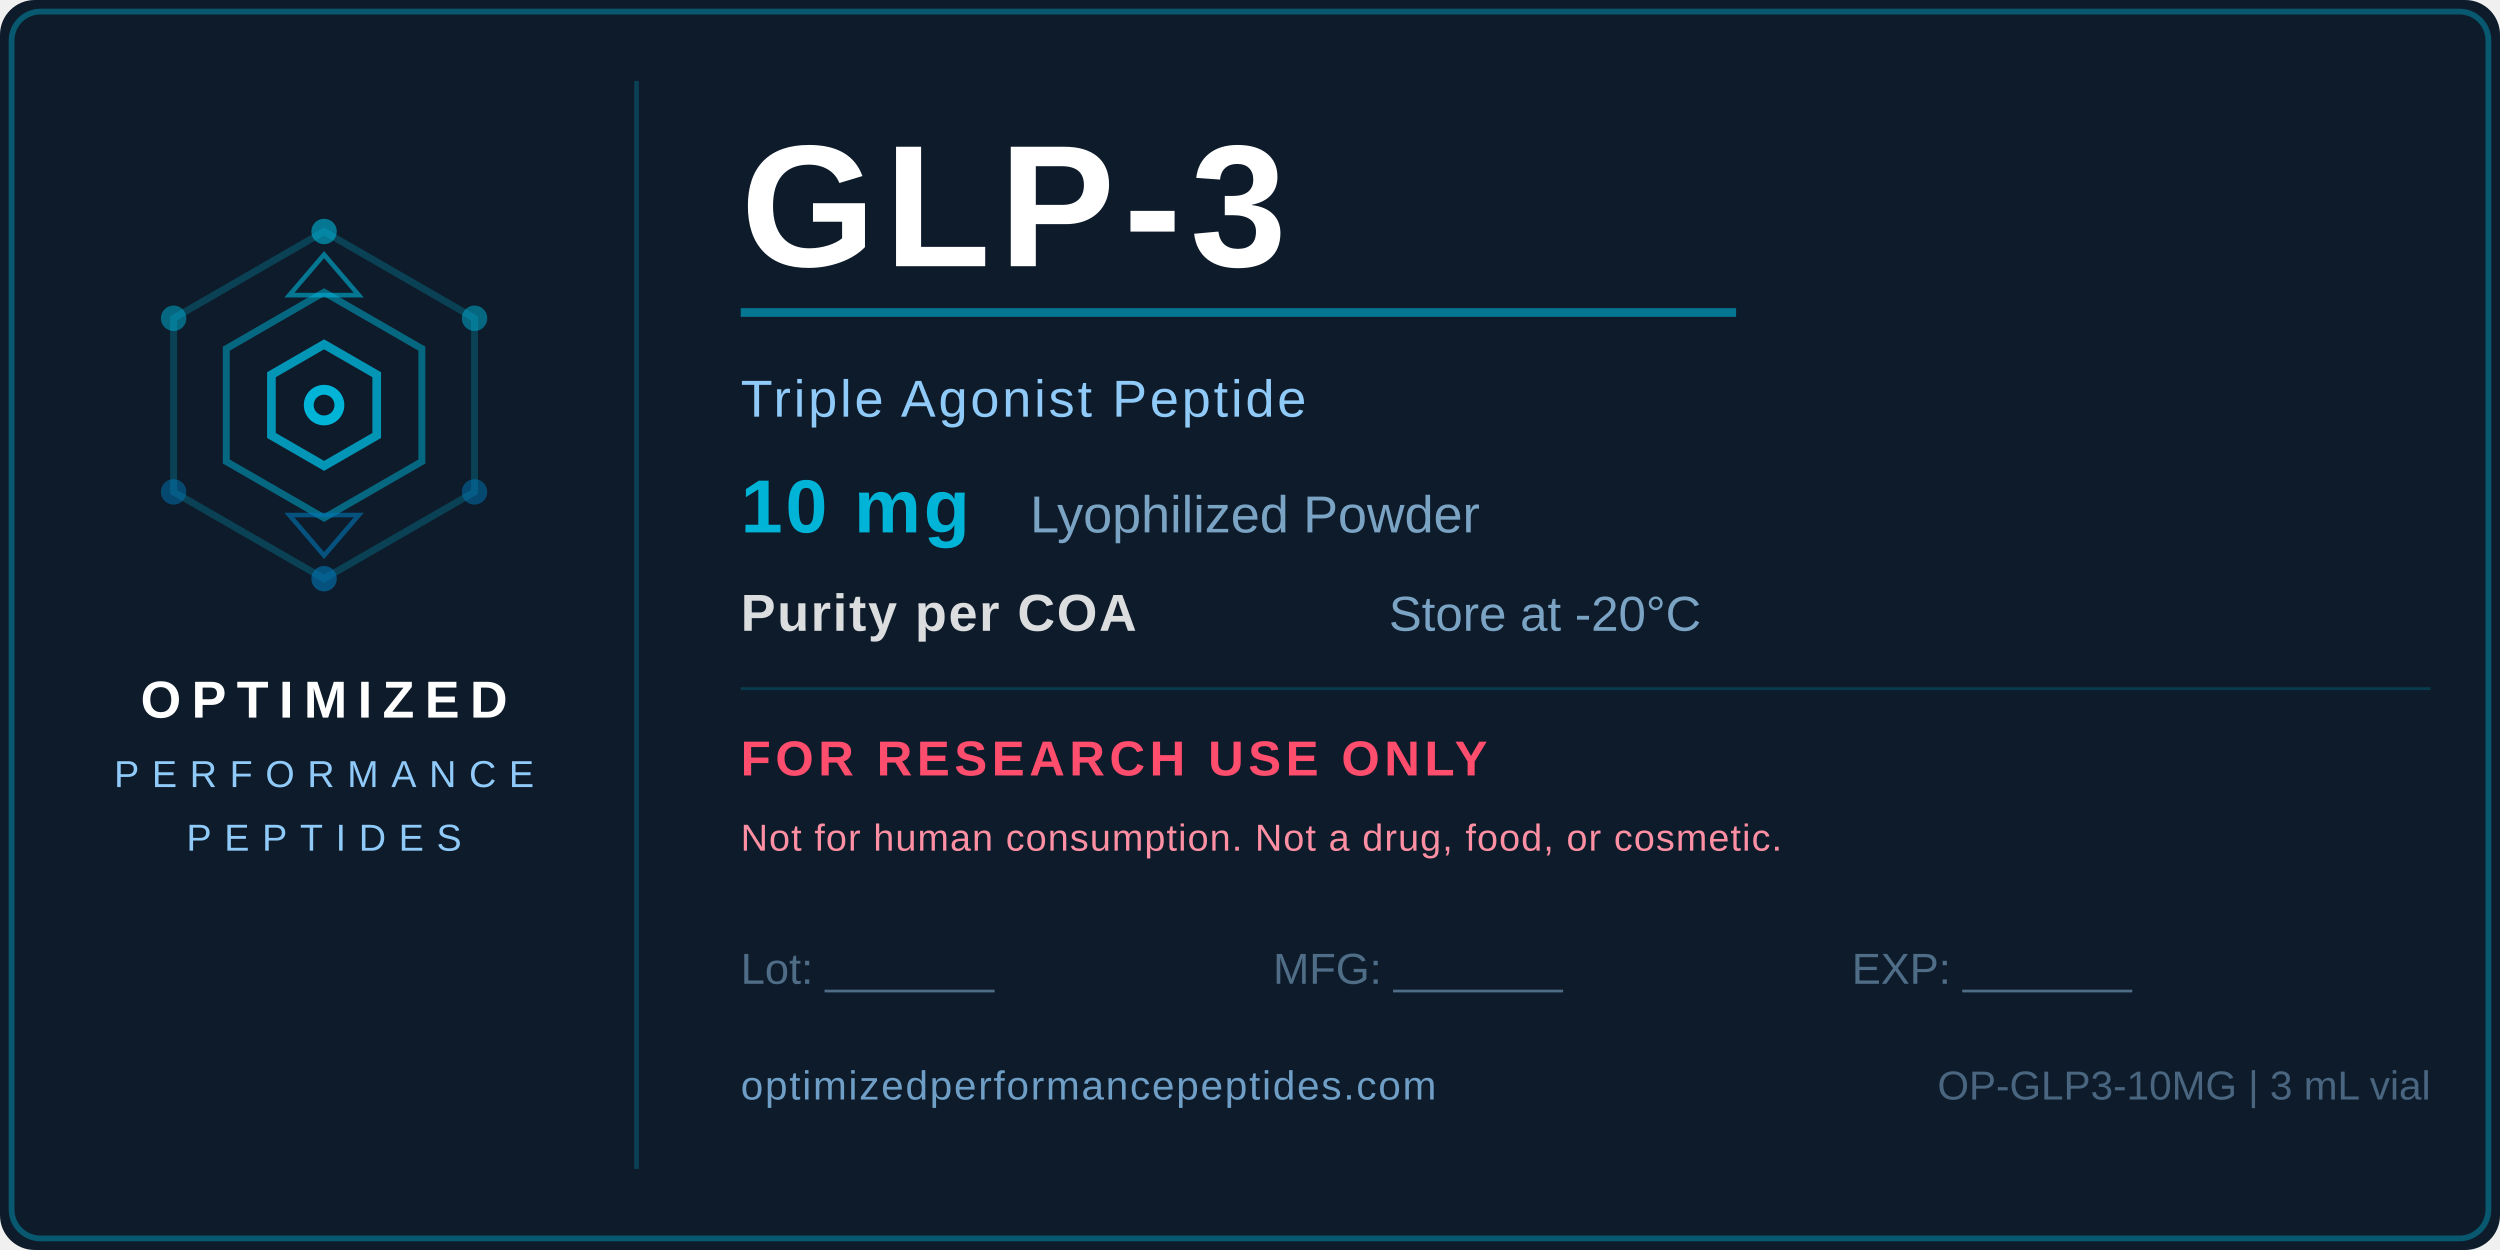
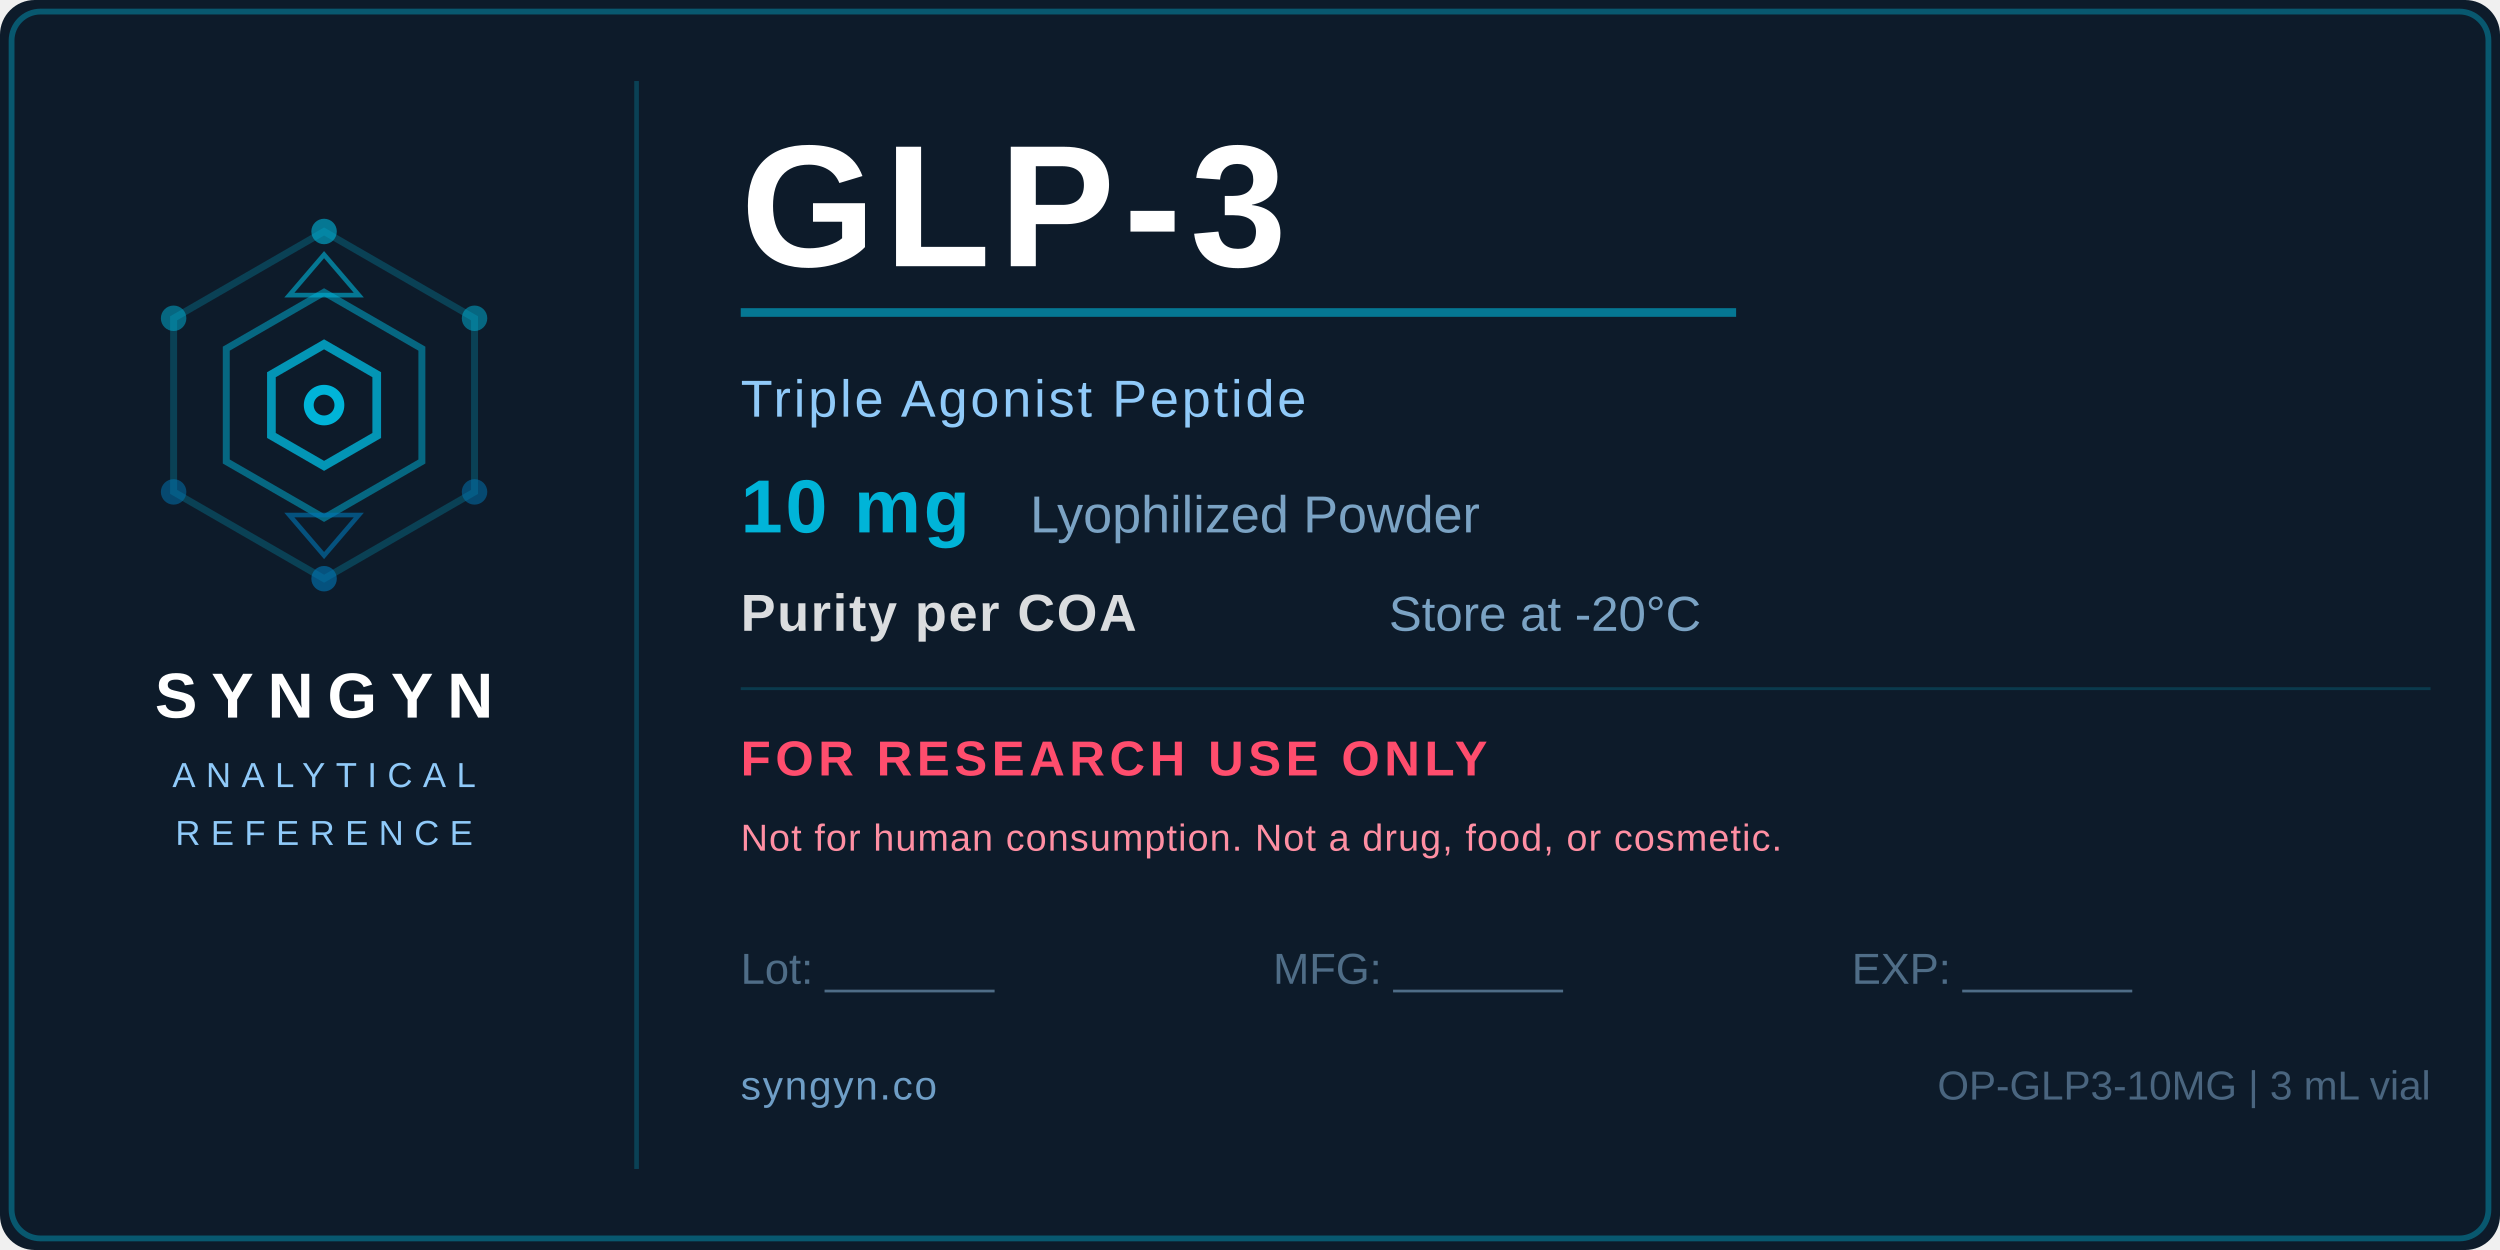
<svg xmlns="http://www.w3.org/2000/svg" width="1.5in" height="0.75in" viewBox="0 0 432 216">
  <rect x="0" y="0" width="432" height="216" rx="6" fill="#0D1B2A" />
  <rect x="2" y="2" width="428" height="212" rx="5" fill="none" stroke="#00B4D8" stroke-width="1" opacity="0.4" />
  <line x1="110" y1="14" x2="110" y2="202" stroke="#00B4D8" stroke-width="0.8" opacity="0.25" />
  <g transform="translate(56, 70)">
    <polygon points="0,-30 26,-15 26,15 0,30 -26,15 -26,-15" fill="none" stroke="#00B4D8" stroke-width="1.2" opacity="0.25" />
    <polygon points="0,-19.5 16.9,-9.75 16.9,9.75 0,19.5 -16.9,9.75 -16.9,-9.75" fill="none" stroke="#00B4D8" stroke-width="1.2" opacity="0.5" />
    <polygon points="0,-10.5 9.1,-5.25 9.1,5.25 0,10.5 -9.1,5.25 -9.1,-5.25" fill="none" stroke="#00B4D8" stroke-width="1.5" opacity="0.8" />
    <circle cx="0" cy="-30" r="2.2" fill="#00B4D8" opacity="0.6" />
    <circle cx="26" cy="-15" r="2.2" fill="#00B4D8" opacity="0.5" />
    <circle cx="26" cy="15" r="2.2" fill="#0077B6" opacity="0.5" />
    <circle cx="0" cy="30" r="2.2" fill="#0077B6" opacity="0.6" />
    <circle cx="-26" cy="15" r="2.2" fill="#0077B6" opacity="0.5" />
    <circle cx="-26" cy="-15" r="2.2" fill="#00B4D8" opacity="0.5" />
    <circle cx="0" cy="0" r="3.5" fill="#00B4D8" />
    <circle cx="0" cy="0" r="1.8" fill="#0D1B2A" />
    <polygon points="0,-26 6,-19 -6,-19" fill="none" stroke="#00B4D8" stroke-width="0.8" opacity="0.6" />
    <polygon points="0,26 6,19 -6,19" fill="none" stroke="#0077B6" stroke-width="0.8" opacity="0.6" />
  </g>
-   <text x="56" y="124" text-anchor="middle" font-family="'Helvetica Neue', Arial, sans-serif" font-size="9" font-weight="700" fill="#FFFFFF" letter-spacing="1.8">OPTIMIZED</text>
-   <text x="56" y="136" text-anchor="middle" font-family="'Helvetica Neue', Arial, sans-serif" font-size="6.5" font-weight="400" fill="#90CAF9" letter-spacing="2.2">PERFORMANCE</text>
-   <text x="56" y="147" text-anchor="middle" font-family="'Helvetica Neue', Arial, sans-serif" font-size="6.5" font-weight="400" fill="#90CAF9" letter-spacing="2.2">PEPTIDES</text>
+   <text x="56" y="124" text-anchor="middle" font-family="'Helvetica Neue', Arial, sans-serif" font-size="11" font-weight="700" fill="#FFFFFF" letter-spacing="2.4">SYNGYN</text>
+   <text x="56" y="136" text-anchor="middle" font-family="'Helvetica Neue', Arial, sans-serif" font-size="6" font-weight="400" fill="#90CAF9" letter-spacing="1.8">ANALYTICAL</text>
+   <text x="56" y="146" text-anchor="middle" font-family="'Helvetica Neue', Arial, sans-serif" font-size="6" font-weight="400" fill="#90CAF9" letter-spacing="1.8">REFERENCE</text>
  <text x="128" y="46" font-family="'Helvetica Neue', Arial, sans-serif" font-size="30" font-weight="800" fill="#FFFFFF" letter-spacing="1.5">GLP-3</text>
  <line x1="128" y1="54" x2="300" y2="54" stroke="#00B4D8" stroke-width="1.5" opacity="0.6" />
  <text x="128" y="72" font-family="'Helvetica Neue', Arial, sans-serif" font-size="9" font-weight="400" fill="#90CAF9" letter-spacing="0.5">Triple Agonist Peptide</text>
  <text x="128" y="92" font-family="'Helvetica Neue', Arial, sans-serif" font-size="13" font-weight="700" fill="#00B4D8" letter-spacing="0.5">10 mg</text>
  <text x="178" y="92" font-family="'Helvetica Neue', Arial, sans-serif" font-size="9" font-weight="400" fill="#7BA3C4">Lyophilized Powder</text>
  <text x="128" y="109" font-family="'Helvetica Neue', Arial, sans-serif" font-size="9" font-weight="600" fill="#FFFFFF" opacity="0.85" letter-spacing="0.3">Purity per COA</text>
  <text x="240" y="109" font-family="'Helvetica Neue', Arial, sans-serif" font-size="8.5" font-weight="400" fill="#7BA3C4">Store at -20°C</text>
  <line x1="128" y1="119" x2="420" y2="119" stroke="#00B4D8" stroke-width="0.5" opacity="0.2" />
  <text x="128" y="134" font-family="'Helvetica Neue', Arial, sans-serif" font-size="8.5" font-weight="700" fill="#FF4D6D" letter-spacing="0.8">FOR RESEARCH USE ONLY</text>
  <text x="128" y="147" font-family="'Helvetica Neue', Arial, sans-serif" font-size="6.5" font-weight="500" fill="#FF8FA3" letter-spacing="0.2">Not for human consumption. Not a drug, food, or cosmetic.</text>
  <text x="128" y="170" font-family="'Helvetica Neue', Arial, sans-serif" font-size="7.5" font-weight="400" fill="#7BA3C4" opacity="0.6">Lot: _______</text>
  <text x="220" y="170" font-family="'Helvetica Neue', Arial, sans-serif" font-size="7.5" font-weight="400" fill="#7BA3C4" opacity="0.6">MFG: _______</text>
  <text x="320" y="170" font-family="'Helvetica Neue', Arial, sans-serif" font-size="7.5" font-weight="400" fill="#7BA3C4" opacity="0.6">EXP: _______</text>
-   <text x="128" y="190" font-family="'Helvetica Neue', Arial, sans-serif" font-size="7" font-weight="500" fill="#90CAF9" opacity="0.75" letter-spacing="0.3">optimizedperformancepeptides.com</text>
+   <text x="128" y="190" font-family="'Helvetica Neue', Arial, sans-serif" font-size="7" font-weight="500" fill="#90CAF9" opacity="0.75" letter-spacing="0.3">syngyn.co</text>
  <text x="420" y="190" text-anchor="end" font-family="'Helvetica Neue', Arial, sans-serif" font-size="7" font-weight="400" fill="#7BA3C4" opacity="0.55">OP-GLP3-10MG | 3 mL vial</text>
</svg>
